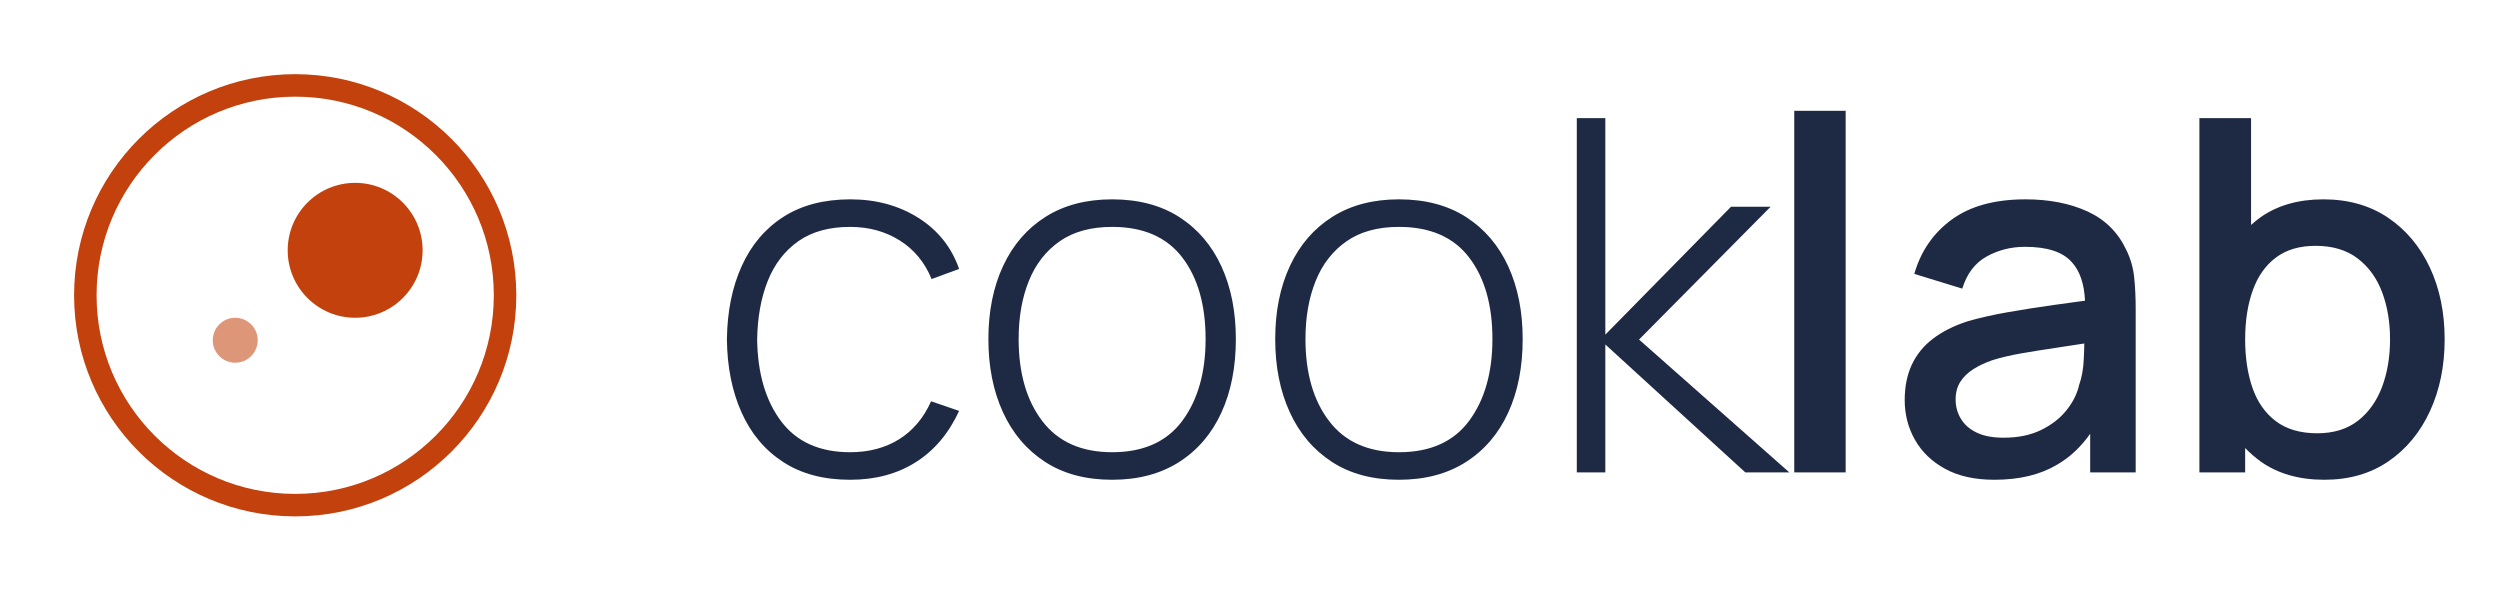
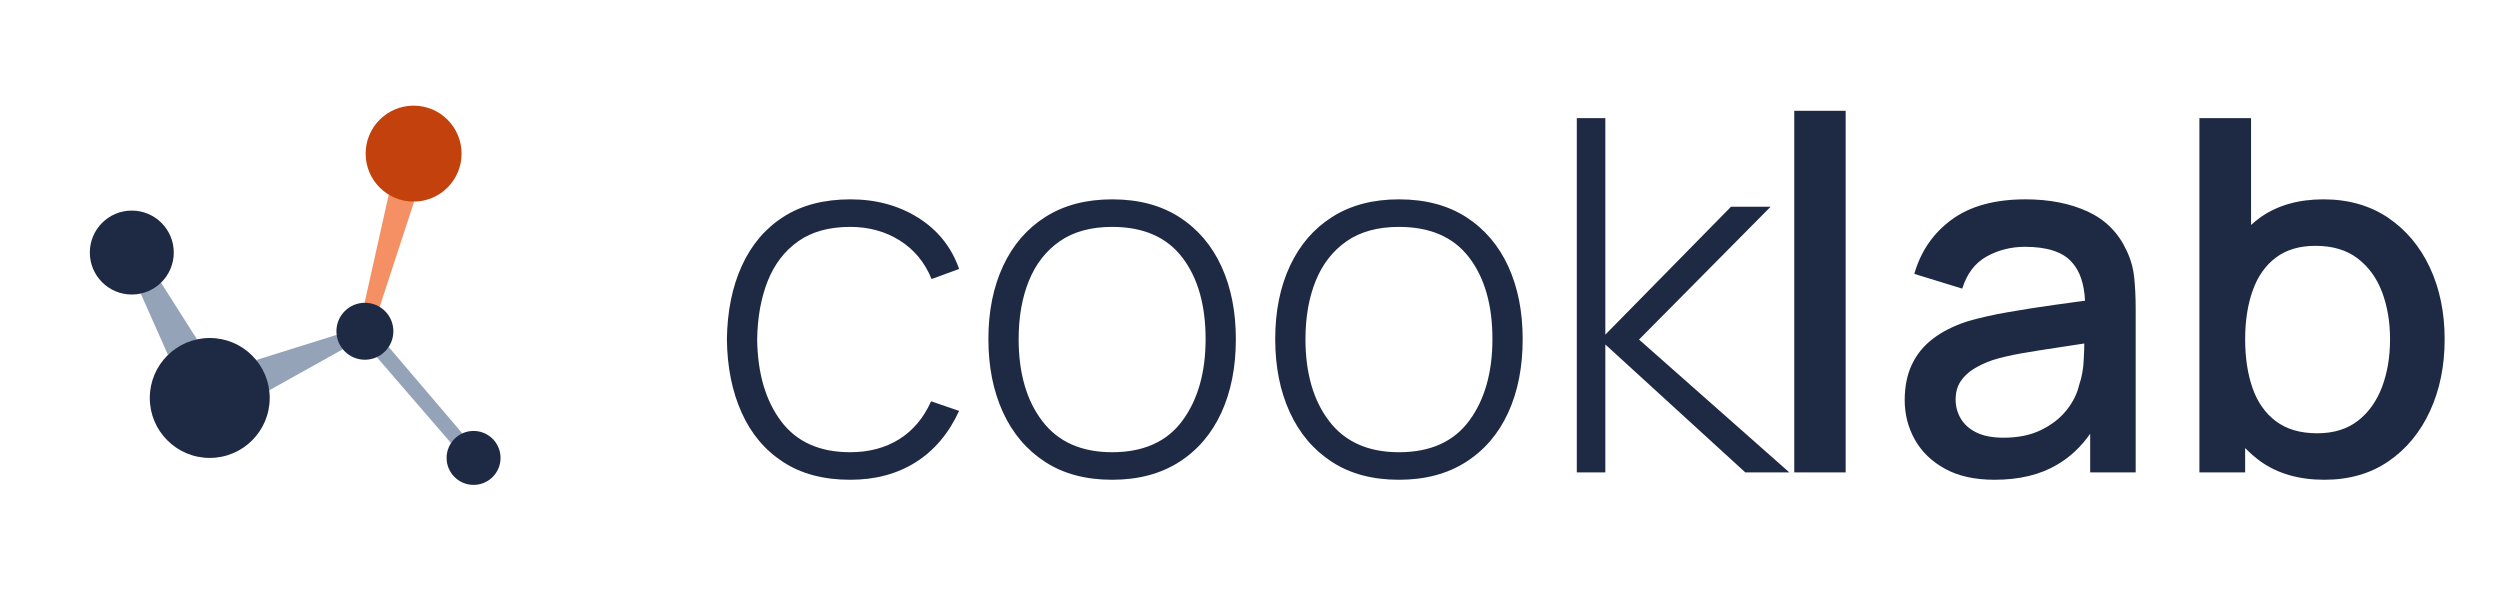
<svg xmlns="http://www.w3.org/2000/svg" viewBox="0 0 508.15 120.00" width="1016" height="240">
-   <g transform="translate(11.25 11.25) scale(3.0469)">
-     <circle cx="16" cy="16" r="14" stroke="#C2410C" stroke-width="1.5" fill="none" />
-     <circle cx="20" cy="13" r="4.5" fill="#C2410C" />
-     <circle cx="12" cy="19" r="1.5" fill="#C2410C" fill-opacity="0.55" />
+   <g transform="translate(11.25 11.25) scale(1.52344)">
+     <path d="M18.9 37.88L14.1 30.32L11.39 31.77L15.03 39.96Z" fill="#94A3B8" />
+     <path d="M28.54 44.68L38.36 39.2L37.53 37.28L26.8 40.64Z" fill="#94A3B8" />
+     <path d="M42.89 40.25L52.79 51.72L54.3 50.43L44.47 38.89Z" fill="#94A3B8" />
+     <path d="M43.27 33.55L47.87 19.5L44.48 18.57L41.26 33Z" fill="#F59065" />
+     <circle cx="20.6" cy="45.7" r="8" fill="#1E2A44" />
+     <circle cx="47.8" cy="13.1" r="6.4" fill="#C2410C" />
+     <circle cx="10.2" cy="26.3" r="5.6" fill="#1E2A44" />
+     <circle cx="41.3" cy="36.8" r="3.8" fill="#1E2A44" />
+     <circle cx="55.8" cy="53.7" r="3.6" fill="#1E2A44" />
  </g>
  <g transform="translate(143.75 96.00)" fill="#1E2A44">
    <path d="M29.05 1.50L29.05 1.50Q20.95 1.50 15.40-2.13Q9.85-5.75 6.98-12.18Q4.10-18.60 4-27L4-27Q4.10-35.55 7.03-41.98Q9.95-48.40 15.50-51.95Q21.05-55.50 29.10-55.50L29.10-55.50Q36.95-55.50 42.93-51.73Q48.90-47.95 51.20-41.35L51.20-41.35L45.60-39.30Q43.55-44.35 39.15-47.13Q34.75-49.90 29.05-49.90L29.05-49.90Q22.65-49.90 18.50-46.98Q14.35-44.05 12.30-38.90Q10.25-33.75 10.15-27L10.15-27Q10.30-16.65 15.03-10.38Q19.75-4.10 29.05-4.10L29.05-4.10Q34.80-4.10 39.03-6.75Q43.25-9.40 45.50-14.45L45.50-14.45L51.20-12.50Q48.05-5.65 42.40-2.08Q36.75 1.50 29.05 1.50ZM82.30 1.50L82.30 1.50Q74.25 1.50 68.65-2.15Q63.05-5.80 60.10-12.25Q57.15-18.70 57.15-27.10L57.15-27.10Q57.15-35.55 60.15-41.98Q63.15-48.40 68.78-51.95Q74.40-55.50 82.30-55.50L82.30-55.50Q90.35-55.50 95.98-51.88Q101.60-48.25 104.53-41.85Q107.45-35.45 107.45-27.10L107.45-27.10Q107.45-18.55 104.50-12.13Q101.55-5.70 95.90-2.10Q90.25 1.50 82.30 1.50ZM82.30-4.10L82.30-4.10Q91.85-4.10 96.58-10.50Q101.30-16.90 101.30-27.10L101.30-27.10Q101.30-37.50 96.55-43.70Q91.80-49.90 82.30-49.90L82.30-49.90Q75.85-49.90 71.65-46.98Q67.45-44.05 65.38-38.93Q63.30-33.80 63.30-27.10L63.30-27.10Q63.30-16.70 68.13-10.40Q72.95-4.10 82.30-4.10ZM140.60 1.50L140.60 1.50Q132.55 1.50 126.95-2.15Q121.35-5.80 118.40-12.25Q115.45-18.70 115.45-27.10L115.45-27.10Q115.45-35.55 118.45-41.98Q121.45-48.40 127.08-51.95Q132.70-55.50 140.60-55.50L140.60-55.50Q148.65-55.50 154.28-51.88Q159.90-48.25 162.83-41.85Q165.75-35.45 165.75-27.10L165.75-27.10Q165.75-18.55 162.80-12.13Q159.85-5.70 154.20-2.10Q148.55 1.50 140.60 1.50ZM140.60-4.10L140.60-4.10Q150.15-4.10 154.88-10.50Q159.60-16.90 159.60-27.10L159.60-27.10Q159.60-37.50 154.85-43.70Q150.10-49.90 140.60-49.90L140.60-49.90Q134.15-49.90 129.95-46.98Q125.75-44.05 123.68-38.93Q121.60-33.80 121.60-27.10L121.60-27.10Q121.60-16.70 126.43-10.40Q131.25-4.10 140.60-4.10ZM182.55 0L176.75 0L176.75-72L182.55-72L182.55-28L208.10-54L216.15-54L189.40-27L219.95 0L211.00 0L182.55-26L182.55 0Z" />
    <path d="M231.40 0L220.95 0L220.95-73.50L231.40-73.50L231.40 0ZM261.65 1.50L261.65 1.50Q255.65 1.50 251.60-0.73Q247.55-2.95 245.48-6.63Q243.40-10.30 243.40-14.70L243.40-14.70Q243.40-18.80 244.85-21.90Q246.30-25 249.15-27.18Q252.00-29.35 256.15-30.70L256.15-30.70Q259.75-31.75 264.30-32.55Q268.85-33.35 273.85-34.05L273.85-34.05Q276.95-34.45 280.05-34.90L280.05-34.90Q279.80-40.10 277.35-42.75L277.35-42.75Q274.60-45.85 267.85-45.85L267.85-45.85Q263.60-45.85 260.05-43.88Q256.50-41.90 255.10-37.35L255.10-37.35L245.35-40.35Q247.35-47.30 252.98-51.40Q258.60-55.50 267.95-55.50L267.95-55.50Q275.20-55.50 280.58-53.03Q285.95-50.55 288.45-45.20L288.45-45.20Q289.75-42.55 290.05-39.60Q290.35-36.65 290.35-33.25L290.35-33.25L290.35 0L281.10 0L281.10-7.85Q278.25-3.80 274.35-1.55L274.35-1.55Q269.20 1.50 261.65 1.50ZM263.50-7.05L263.50-7.05Q267.95-7.05 271.15-8.63Q274.35-10.20 276.30-12.65Q278.25-15.10 278.85-17.75L278.85-17.75Q279.70-20.15 279.80-23.15L279.80-23.15Q279.90-24.85 279.90-26.20L279.90-26.20Q276.95-25.75 274.35-25.35L274.35-25.35Q270.30-24.75 267.03-24.18Q263.75-23.60 261.20-22.80L261.20-22.80Q259.05-22.05 257.38-21Q255.70-19.95 254.73-18.45Q253.75-16.95 253.75-14.80L253.75-14.80Q253.75-12.70 254.80-10.93Q255.85-9.15 258.00-8.10Q260.15-7.05 263.50-7.05ZM328.70 1.50L328.70 1.50Q320.95 1.50 315.70-2.25L315.70-2.25Q314-3.50 312.60-4.95L312.60-4.95L312.60 0L303.30 0L303.30-72L313.80-72L313.80-50.30Q314.70-51.10 315.65-51.80L315.65-51.80Q320.85-55.50 328.50-55.50L328.50-55.50Q336.10-55.50 341.63-51.78Q347.15-48.05 350.15-41.63Q353.15-35.20 353.15-27.05L353.15-27.05Q353.15-18.95 350.18-12.48Q347.20-6 341.73-2.25Q336.25 1.50 328.70 1.50ZM327.25-7.95L327.25-7.95Q332.25-7.95 335.53-10.50Q338.80-13.05 340.43-17.38Q342.05-21.70 342.05-27.05L342.05-27.05Q342.05-32.35 340.43-36.65Q338.80-40.95 335.45-43.50Q332.10-46.05 326.90-46.05L326.90-46.05Q322-46.05 318.83-43.65Q315.65-41.25 314.13-36.95Q312.60-32.65 312.60-27.05L312.60-27.05Q312.60-21.45 314.10-17.15Q315.60-12.85 318.85-10.40Q322.10-7.95 327.25-7.95Z" />
  </g>
</svg>
